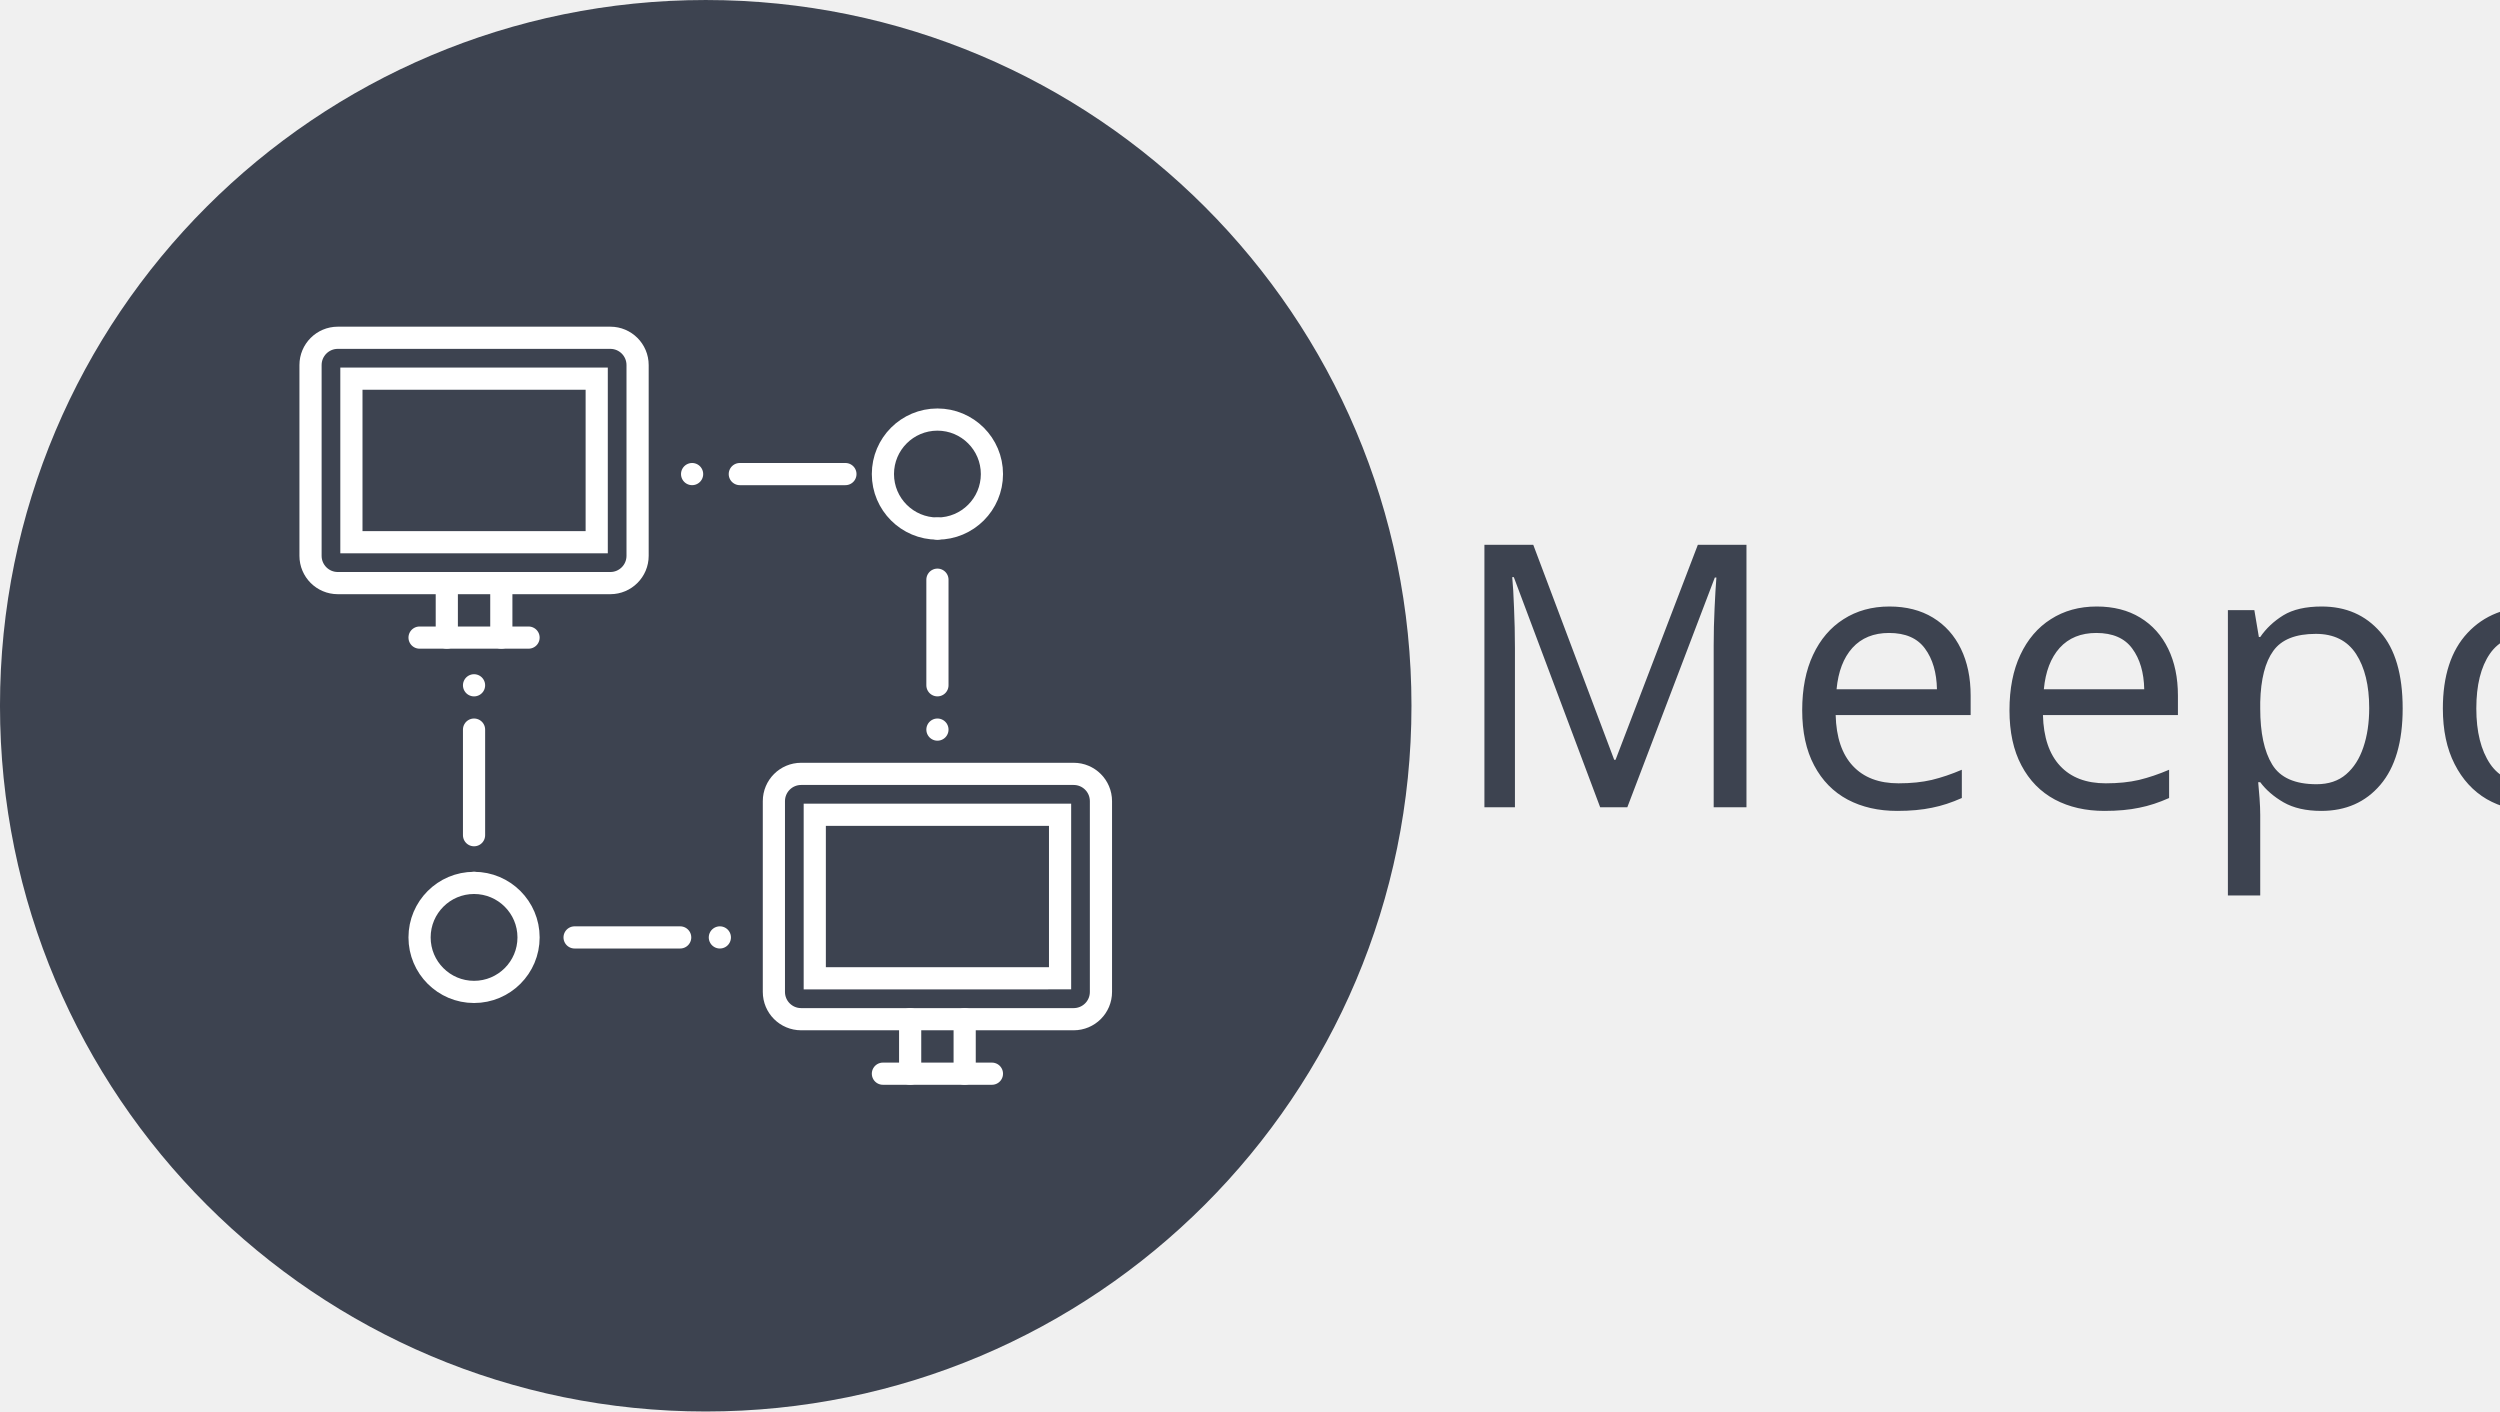
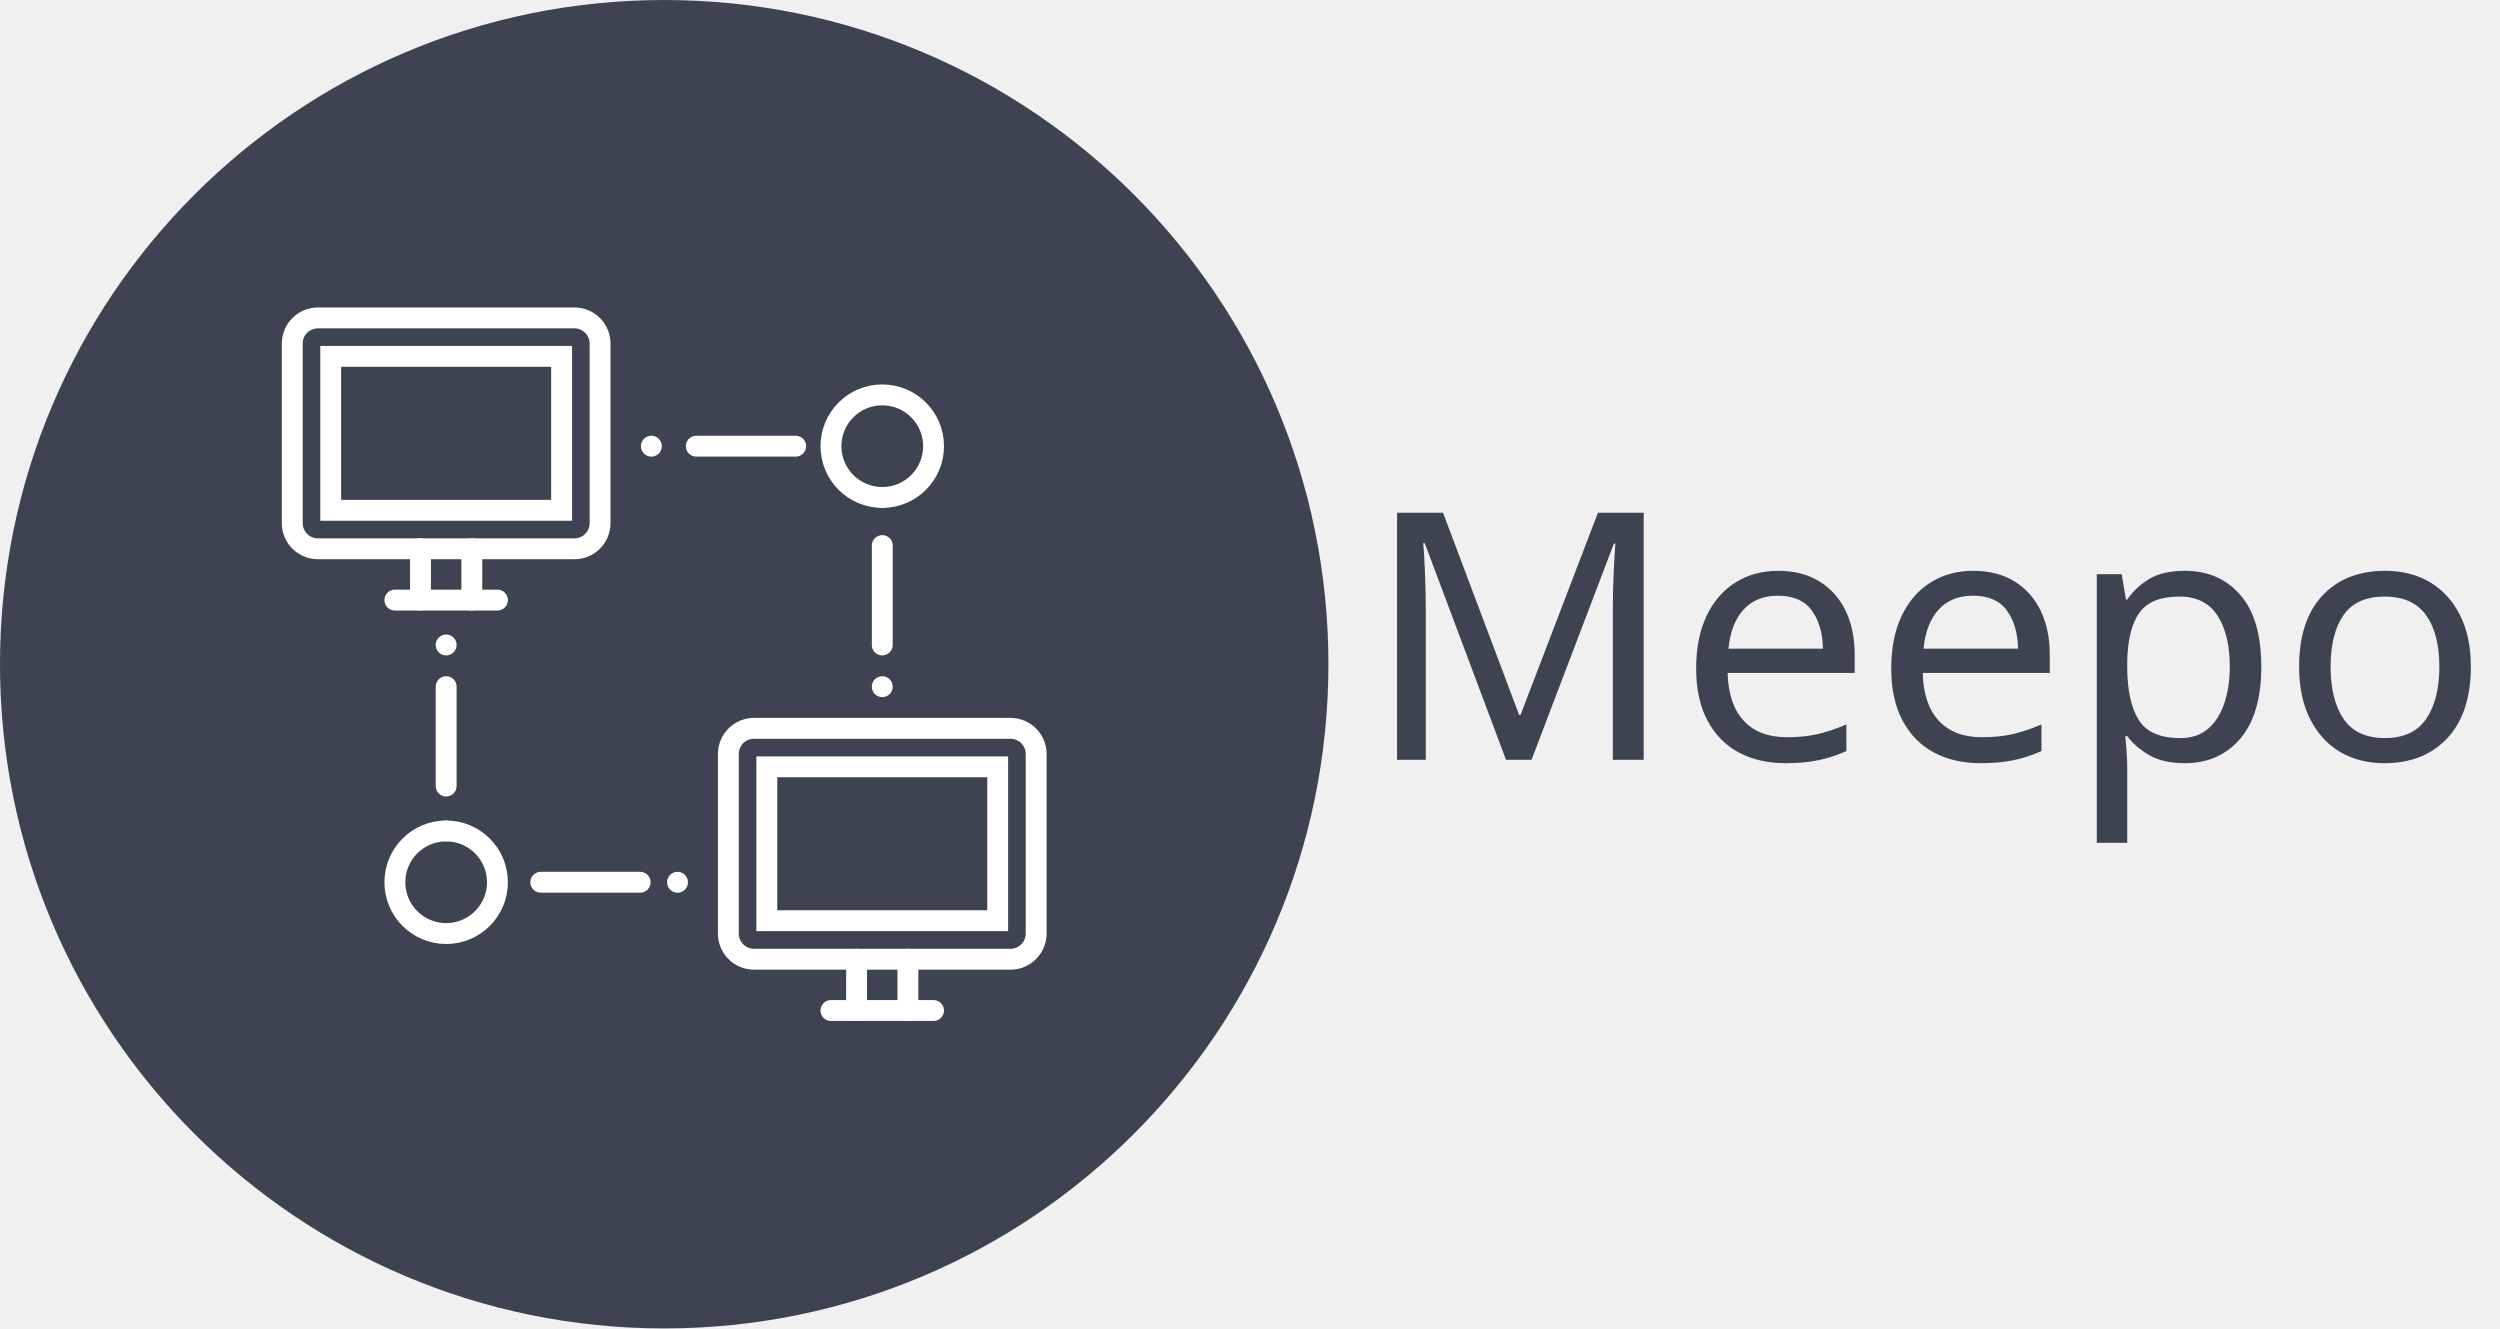
- <svg xmlns="http://www.w3.org/2000/svg" width="172.765mm" height="97.542mm" viewBox="0 0 172.765 97.542" version="1.1" id="svg4775">
+ <svg xmlns="http://www.w3.org/2000/svg" width="183.567mm" height="97.542mm" viewBox="0 0 183.567 97.542" version="1.1" id="svg4775">
  <defs id="defs4769" />
  <g id="layer1" transform="translate(-2.519737,-23.38749)">
    <path d="m 100.061,72.158 c 0,26.935 -21.835,48.772 -48.771,48.772 -26.935,0 -48.771,-21.836 -48.771,-48.772 0,-26.935 21.835,-48.77 48.771,-48.77 26.935,0 48.771,21.835 48.771,48.77" style="fill:#3d4350;fill-opacity:1;fill-rule:nonzero;stroke:none;stroke-width:0.077" id="path16" />
    <path d="M 44.698,63.683 H 25.862 c -1.039,0 -1.883,-0.844 -1.883,-1.884 V 48.614 c 0,-1.04 0.845,-1.884 1.883,-1.884 h 18.836 c 1.039,0 1.883,0.844 1.883,1.884 v 13.185 c 0,1.04 -0.843,1.884 -1.883,1.884 z" style="fill:none;stroke:#ffffff;stroke-width:1.533;stroke-linecap:butt;stroke-linejoin:miter;stroke-miterlimit:10;stroke-dasharray:none;stroke-opacity:1" id="path18" />
    <path d="M 26.804,60.858 H 43.756 V 49.555 H 26.804 Z" style="fill:none;stroke:#ffffff;stroke-width:1.533;stroke-linecap:butt;stroke-linejoin:miter;stroke-miterlimit:10;stroke-dasharray:none;stroke-opacity:1" id="path20" />
    <path d="M 33.396,67.449 V 63.683" style="fill:none;stroke:#ffffff;stroke-width:1.533;stroke-linecap:round;stroke-linejoin:round;stroke-miterlimit:10;stroke-dasharray:none;stroke-opacity:1" id="path22" />
    <path d="M 37.164,67.449 V 63.683" style="fill:none;stroke:#ffffff;stroke-width:1.533;stroke-linecap:round;stroke-linejoin:round;stroke-miterlimit:10;stroke-dasharray:none;stroke-opacity:1" id="path24" />
    <path d="M 39.046,67.449 H 31.514" style="fill:none;stroke:#ffffff;stroke-width:1.533;stroke-linecap:round;stroke-linejoin:round;stroke-miterlimit:10;stroke-dasharray:none;stroke-opacity:1" id="path26" />
    <path d="m 76.718,93.82 h -18.835 c -1.04,0 -1.883,-0.843 -1.883,-1.884 V 78.751 c 0,-1.04 0.843,-1.884 1.883,-1.884 h 18.835 c 1.041,0 1.884,0.844 1.884,1.884 v 13.185 c 0,1.041 -0.843,1.884 -1.884,1.884 z" style="fill:none;stroke:#ffffff;stroke-width:1.533;stroke-linecap:round;stroke-linejoin:round;stroke-miterlimit:10;stroke-dasharray:none;stroke-opacity:1" id="path28" />
    <path d="M 69.223,90.993 H 58.825 V 79.694 h 16.952 v 11.298 z" style="fill:none;stroke:#ffffff;stroke-width:1.533;stroke-linecap:butt;stroke-linejoin:miter;stroke-miterlimit:10;stroke-dasharray:none;stroke-opacity:1" id="path30" />
    <path d="M 65.417,97.586 V 93.82" style="fill:none;stroke:#ffffff;stroke-width:1.533;stroke-linecap:round;stroke-linejoin:round;stroke-miterlimit:10;stroke-dasharray:none;stroke-opacity:1" id="path32" />
    <path d="M 69.184,97.586 V 93.82" style="fill:none;stroke:#ffffff;stroke-width:1.533;stroke-linecap:round;stroke-linejoin:round;stroke-miterlimit:10;stroke-dasharray:none;stroke-opacity:1" id="path34" />
    <path d="m 71.068,97.586 h -7.534" style="fill:none;stroke:#ffffff;stroke-width:1.533;stroke-linecap:round;stroke-linejoin:round;stroke-miterlimit:10;stroke-dasharray:none;stroke-opacity:1" id="path36" />
    <path d="m 39.046,88.169 c 0,2.078 -1.686,3.766 -3.767,3.766 -2.08,0 -3.765,-1.688 -3.765,-3.766 0,-2.08 1.686,-3.768 3.765,-3.768 2.081,0 3.767,1.688 3.767,3.768 z" style="fill:none;stroke:#ffffff;stroke-width:1.533;stroke-linecap:round;stroke-linejoin:round;stroke-miterlimit:10;stroke-dasharray:none;stroke-opacity:1" id="path38" />
    <path d="m 35.279,84.401 v 0" style="fill:none;stroke:#ffffff;stroke-width:1.533;stroke-linecap:round;stroke-linejoin:round;stroke-miterlimit:4;stroke-dasharray:none;stroke-opacity:1" id="path40" />
    <path d="M 35.279,81.105 V 73.807" style="fill:none;stroke:#ffffff;stroke-width:1.533;stroke-linecap:round;stroke-linejoin:round;stroke-miterlimit:4;stroke-dasharray:none;stroke-opacity:1" id="path42" />
    <path d="m 35.279,70.746 v 0" style="fill:none;stroke:#ffffff;stroke-width:1.533;stroke-linecap:round;stroke-linejoin:round;stroke-miterlimit:4;stroke-dasharray:none;stroke-opacity:1" id="path44" />
    <path d="m 52.266,88.169 v 0" style="fill:none;stroke:#ffffff;stroke-width:1.533;stroke-linecap:round;stroke-linejoin:round;stroke-miterlimit:4;stroke-dasharray:none;stroke-opacity:1" id="path46" />
    <path d="M 49.524,88.169 H 42.227" style="fill:none;stroke:#ffffff;stroke-width:1.533;stroke-linecap:round;stroke-linejoin:round;stroke-miterlimit:4;stroke-dasharray:none;stroke-opacity:1" id="path48" />
    <path d="m 63.534,56.149 c 0,-2.08 1.686,-3.767 3.768,-3.767 2.079,0 3.766,1.686 3.766,3.767 0,2.08 -1.687,3.766 -3.766,3.766 -2.081,0 -3.768,-1.686 -3.768,-3.766 z" style="fill:none;stroke:#ffffff;stroke-width:1.533;stroke-linecap:round;stroke-linejoin:round;stroke-miterlimit:10;stroke-dasharray:none;stroke-opacity:1" id="path50" />
    <path d="m 67.302,59.915 v 0" style="fill:none;stroke:#ffffff;stroke-width:1.533;stroke-linecap:round;stroke-linejoin:round;stroke-miterlimit:4;stroke-dasharray:none;stroke-opacity:1" id="path52" />
    <path d="m 67.302,63.447 v 7.298" style="fill:none;stroke:#ffffff;stroke-width:1.533;stroke-linecap:round;stroke-linejoin:round;stroke-miterlimit:4;stroke-dasharray:none;stroke-opacity:1" id="path54" />
    <path d="m 67.302,73.807 v 0" style="fill:none;stroke:#ffffff;stroke-width:1.533;stroke-linecap:round;stroke-linejoin:round;stroke-miterlimit:4;stroke-dasharray:none;stroke-opacity:1" id="path56" />
    <path d="m 50.348,56.149 v 0" style="fill:none;stroke:#ffffff;stroke-width:1.533;stroke-linecap:round;stroke-linejoin:round;stroke-miterlimit:4;stroke-dasharray:none;stroke-opacity:1" id="path58" />
    <path d="m 53.645,56.149 h 7.298" style="fill:none;stroke:#ffffff;stroke-width:1.533;stroke-linecap:round;stroke-linejoin:round;stroke-miterlimit:4;stroke-dasharray:none;stroke-opacity:1" id="path60" />
    <text xml:space="preserve" style="font-style:normal;font-weight:normal;font-size:10.583px;line-height:1.25;font-family:sans-serif;letter-spacing:0px;word-spacing:0px;fill:#3d4350;fill-opacity:1;stroke:none;stroke-width:0.265" x="102.631" y="79.175" id="text5372">
-       <tspan id="tspan5370" x="102.631" y="79.175" style="font-style:normal;font-variant:normal;font-weight:normal;font-stretch:normal;font-size:25.4px;font-family:Calibri;-inkscape-font-specification:Calibri;fill:#3d4350;fill-opacity:1;stroke-width:0.265">Meepo</tspan>
+       <tspan id="tspan5370" x="102.631" y="79.175" style="font-style:normal;font-variant:normal;font-weight:normal;font-stretch:normal;font-size:25.4px;font-family:sans-serif;-inkscape-font-specification:sans-serif;fill:#3d4350;fill-opacity:1;stroke-width:0.265">Meepo</tspan>
    </text>
  </g>
</svg>
